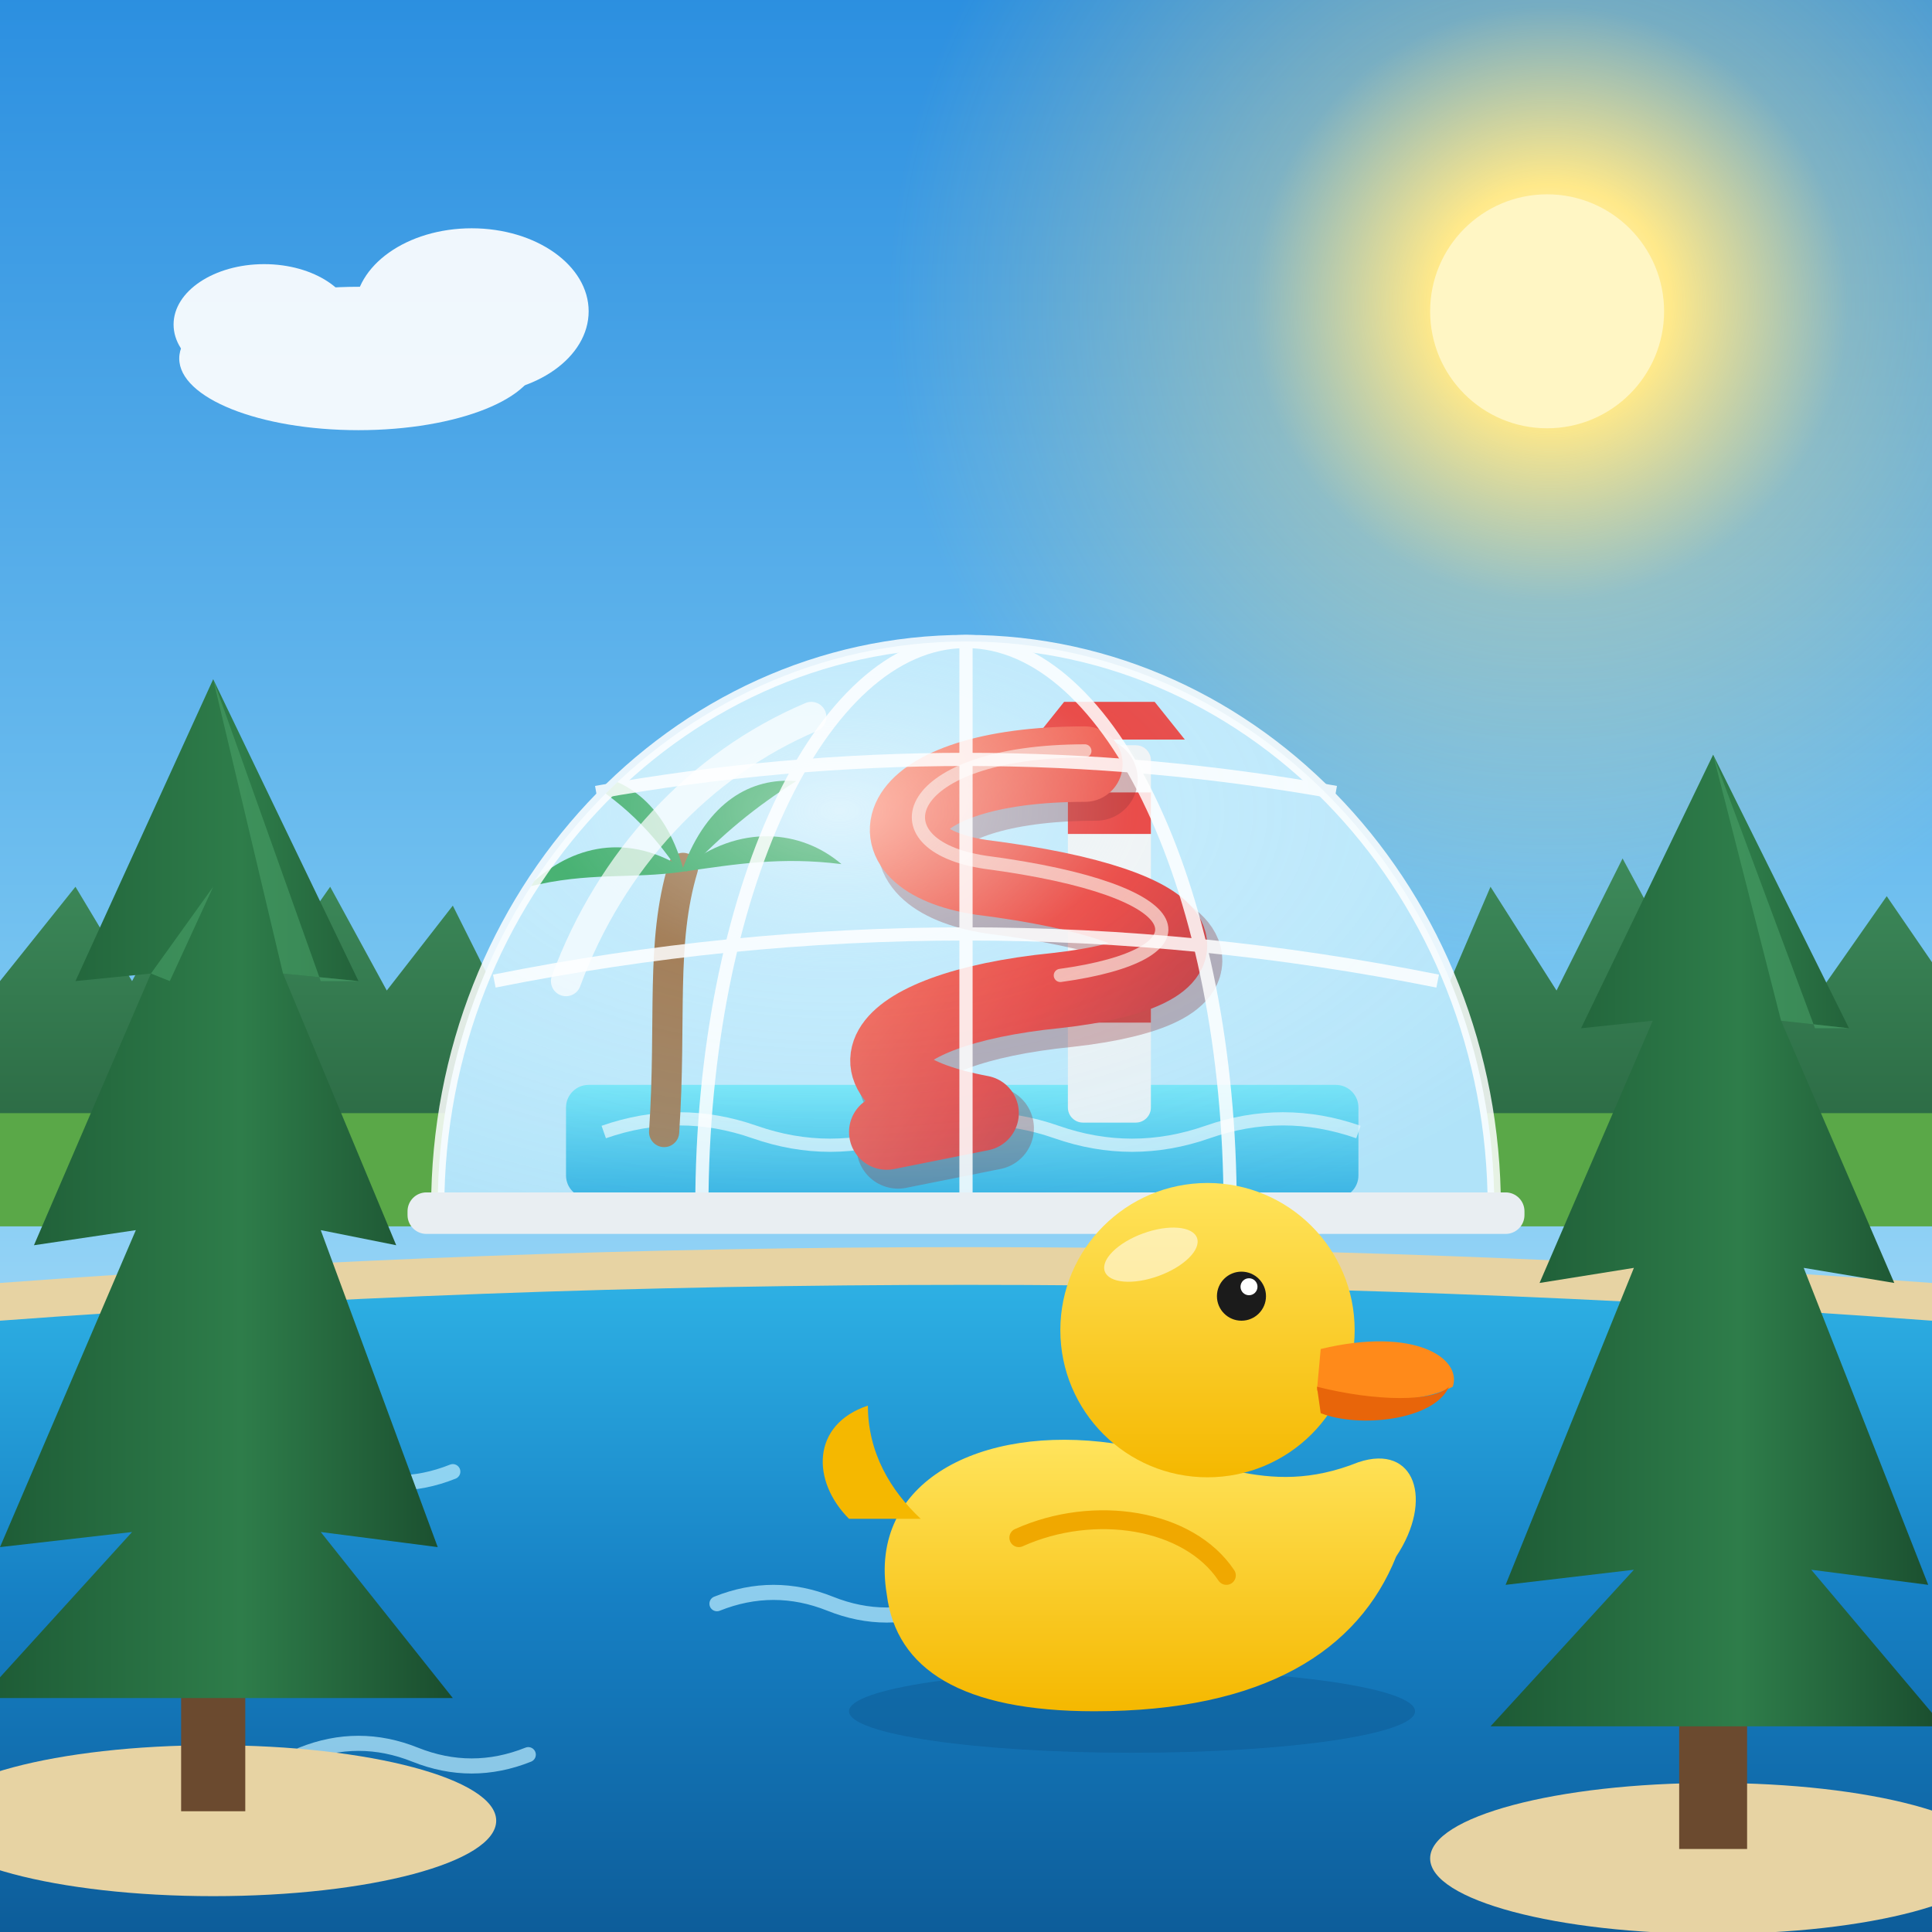
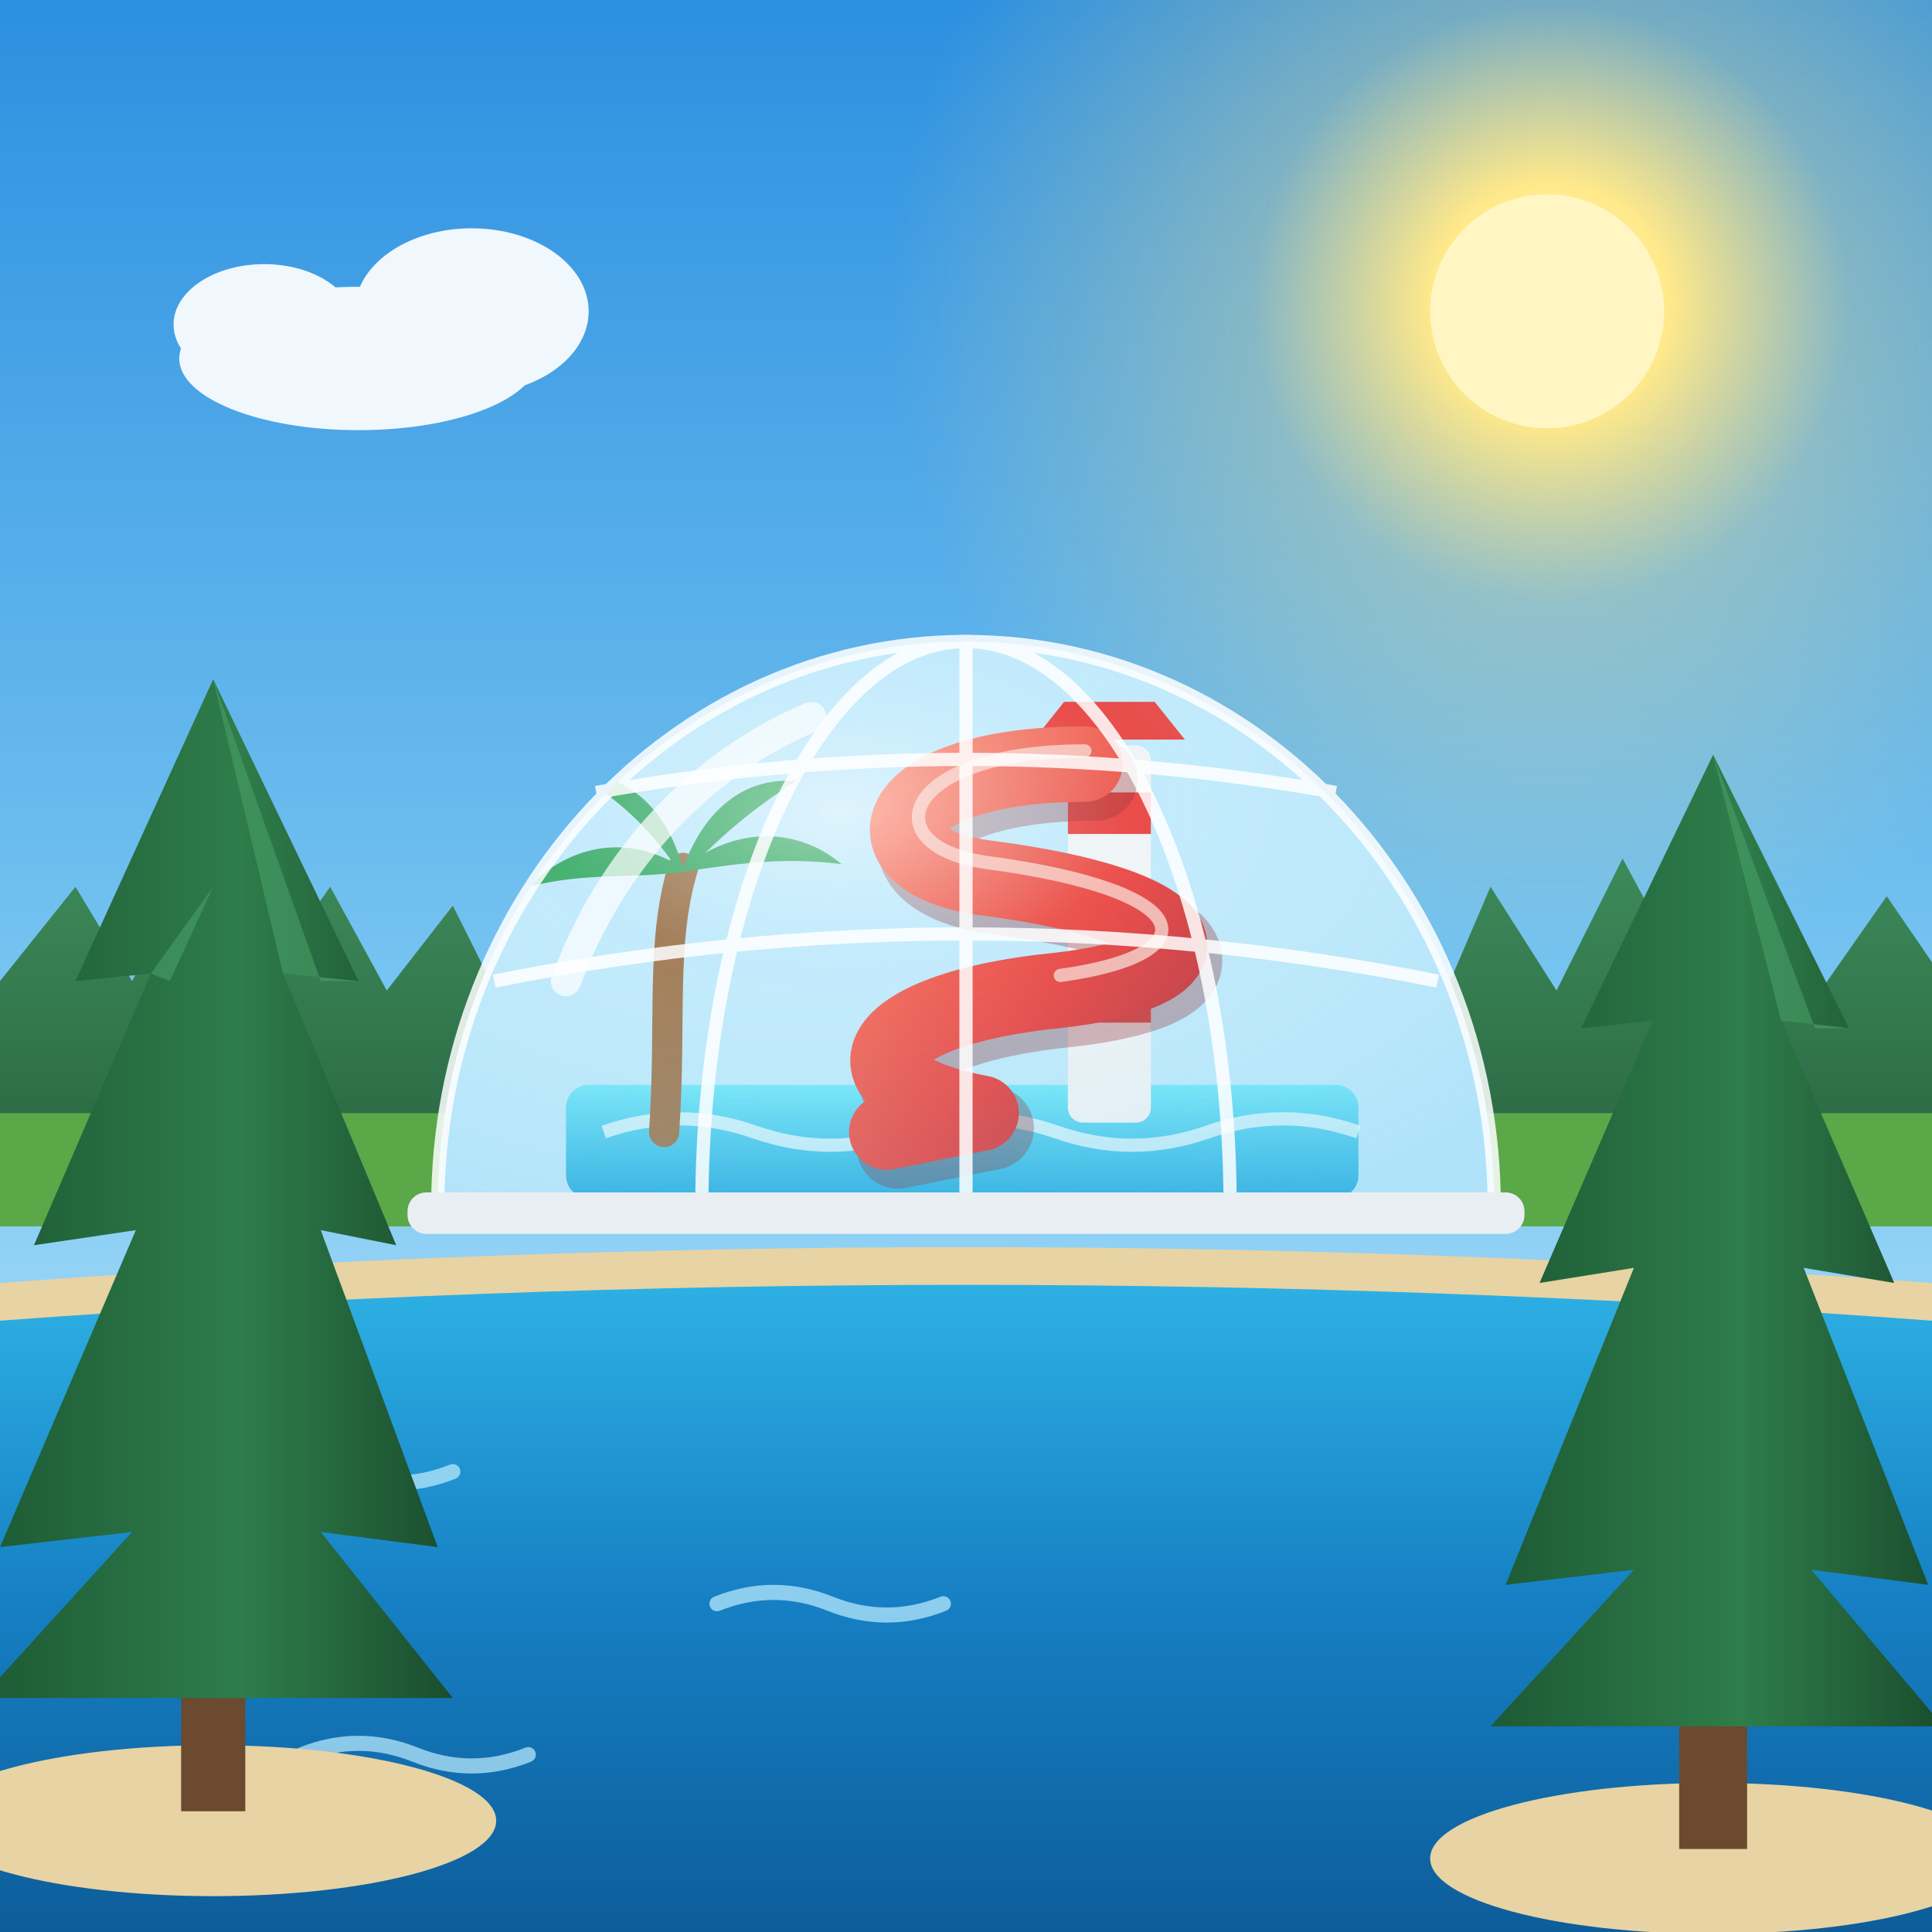
<svg xmlns="http://www.w3.org/2000/svg" viewBox="0 0 1024 1024">
  <defs>
    <linearGradient id="ciel" x1="0" y1="0" x2="0" y2="1">
      <stop offset="0" stop-color="#2b8fe0" />
      <stop offset=".55" stop-color="#7cc8f2" />
      <stop offset="1" stop-color="#d9f2ff" />
    </linearGradient>
    <radialGradient id="soleil" cx=".8" cy=".16" r=".34">
      <stop offset="0" stop-color="#fffbe0" />
      <stop offset=".18" stop-color="#ffe98a" />
      <stop offset=".45" stop-color="#ffe28a" stop-opacity=".35" />
      <stop offset="1" stop-color="#ffe28a" stop-opacity="0" />
    </radialGradient>
    <linearGradient id="foret" x1="0" y1="0" x2="0" y2="1">
      <stop offset="0" stop-color="#3d8a5a" />
      <stop offset="1" stop-color="#2c6b45" />
    </linearGradient>
    <radialGradient id="bulle" cx=".38" cy=".3" r=".8">
      <stop offset="0" stop-color="#ffffff" stop-opacity=".5" />
      <stop offset=".35" stop-color="#d8f4ff" stop-opacity=".15" />
      <stop offset="1" stop-color="#8fd6f5" stop-opacity=".3" />
    </radialGradient>
    <linearGradient id="piscine" x1="0" y1="0" x2="0" y2="1">
      <stop offset="0" stop-color="#6ae6f7" />
      <stop offset="1" stop-color="#18a6dc" />
    </linearGradient>
    <linearGradient id="lac" x1="0" y1="0" x2="0" y2="1">
      <stop offset="0" stop-color="#2fb3e6" />
      <stop offset=".5" stop-color="#1680c4" />
      <stop offset="1" stop-color="#0d5d9a" />
    </linearGradient>
    <linearGradient id="tube" x1="0" y1="0" x2="1" y2="1">
      <stop offset="0" stop-color="#ff7a5c" />
      <stop offset=".6" stop-color="#ec2f2a" />
      <stop offset="1" stop-color="#b3141c" />
    </linearGradient>
    <linearGradient id="pin" x1="0" y1="0" x2="1" y2="0">
      <stop offset="0" stop-color="#1d5a35" />
      <stop offset=".55" stop-color="#2e7d4a" />
      <stop offset="1" stop-color="#1a4d2e" />
    </linearGradient>
    <linearGradient id="canard" x1="0" y1="0" x2="0" y2="1">
      <stop offset="0" stop-color="#ffe45c" />
      <stop offset="1" stop-color="#f5b800" />
    </linearGradient>
    <clipPath id="dome">
      <path d="M232 640 A280 300 0 0 1 792 640 Z" />
    </clipPath>
  </defs>
  <rect width="1024" height="1024" fill="url(#ciel)" />
  <rect width="1024" height="1024" fill="url(#soleil)" />
  <circle cx="820" cy="165" r="62" fill="#fff6c4" />
  <g fill="#ffffff" opacity=".92">
    <ellipse cx="190" cy="190" rx="95" ry="38" />
    <ellipse cx="250" cy="165" rx="62" ry="44" />
    <ellipse cx="140" cy="172" rx="48" ry="32" />
  </g>
  <path d="M0 600 L0 520 L40 470 L70 520 L105 455 L140 520 L175 470 L205 525 L240 480 L270 540 L760 540 L790 470 L825 525 L860 455 L895 520 L930 465 L965 525 L1000 475 L1024 510 L1024 600 Z" fill="url(#foret)" />
  <rect x="0" y="590" width="1024" height="60" fill="#5aa848" />
  <g clip-path="url(#dome)">
    <rect x="232" y="330" width="560" height="320" fill="#bfe9fb" />
    <rect x="300" y="575" width="420" height="60" rx="12" fill="url(#piscine)" />
    <path d="M320 600 q40 -14 80 0 t80 0 t80 0 t80 0 t80 0" stroke="#ffffff" stroke-width="7" fill="none" opacity=".7" />
    <rect x="566" y="395" width="44" height="200" rx="8" fill="#f4f4f4" />
    <rect x="566" y="420" width="44" height="22" fill="#ec2f2a" />
    <rect x="566" y="470" width="44" height="22" fill="#ec2f2a" />
    <rect x="566" y="520" width="44" height="22" fill="#ec2f2a" />
    <path d="M548 392 L628 392 L612 372 L564 372 Z" fill="#ec2f2a" />
    <path d="M575 405 C470 405 455 455 520 465 C640 480 650 515 560 525 C460 535 440 575 520 590 L470 600" stroke="#8a1015" stroke-width="44" fill="none" stroke-linecap="round" stroke-linejoin="round" opacity=".35" transform="translate(6 8)" />
    <path d="M575 405 C470 405 455 455 520 465 C640 480 650 515 560 525 C460 535 440 575 520 590 L470 600" stroke="url(#tube)" stroke-width="40" fill="none" stroke-linecap="round" stroke-linejoin="round" />
    <path d="M575 398 C478 398 462 448 522 457 C636 472 642 506 562 517" stroke="#ffd0c4" stroke-width="7" fill="none" stroke-linecap="round" opacity=".8" />
    <path d="M352 600 C356 540 350 500 362 460" stroke="#9b6b3d" stroke-width="16" fill="none" stroke-linecap="round" />
    <g fill="#2fa65a">
      <path d="M362 460 C330 440 300 450 280 470 C312 462 335 466 362 462 Z" />
      <path d="M362 460 C392 436 425 440 446 458 C414 454 390 458 362 462 Z" />
      <path d="M362 460 C352 425 330 410 305 410 C330 425 345 440 360 462 Z" />
      <path d="M362 460 C375 425 398 412 422 414 C400 428 383 442 364 462 Z" />
    </g>
  </g>
  <path d="M232 640 A280 300 0 0 1 792 640 Z" fill="url(#bulle)" />
  <g stroke="#ffffff" stroke-width="7" fill="none" opacity=".85">
    <path d="M232 640 A280 300 0 0 1 792 640" />
    <path d="M372 640 A140 300 0 0 1 652 640" />
    <path d="M512 340 L512 640" />
    <path d="M262 520 Q512 470 762 520" />
    <path d="M316 420 Q512 385 708 420" />
  </g>
  <path d="M300 520 A230 250 0 0 1 430 380" stroke="#ffffff" stroke-width="16" fill="none" stroke-linecap="round" opacity=".7" />
  <rect x="216" y="632" width="592" height="22" rx="10" fill="#e9eef2" />
  <path d="M0 690 Q512 650 1024 690 L1024 1024 L0 1024 Z" fill="url(#lac)" />
  <path d="M0 680 Q512 642 1024 680 L1024 700 Q512 662 0 700 Z" fill="#e7d3a3" />
  <g stroke="#bfeeff" stroke-width="8" fill="none" stroke-linecap="round" opacity=".7">
    <path d="M120 780 q30 -12 60 0 t60 0" />
    <path d="M380 850 q30 -12 60 0 t60 0" />
    <path d="M160 930 q30 -12 60 0 t60 0" />
    <path d="M820 960 q30 -12 60 0 t60 0" />
  </g>
  <ellipse cx="113" cy="965" rx="150" ry="40" fill="#e7d3a3" />
  <ellipse cx="908" cy="985" rx="150" ry="40" fill="#e7d3a3" />
  <g>
    <rect x="96" y="840" width="34" height="120" fill="#6b4a2f" />
    <path d="M113 360 L40 520 L80 516 L18 660 L72 652 L0 820 L70 812 L-10 900 L240 900 L170 812 L232 820 L170 652 L210 660 L150 516 L190 520 Z" fill="url(#pin)" />
    <path d="M113 360 L150 516 L190 520 L170 520 Z M80 516 L113 470 L90 520 Z" fill="#4aa36a" opacity=".55" />
  </g>
  <g>
    <rect x="890" y="860" width="36" height="120" fill="#6b4a2f" />
    <path d="M908 400 L838 545 L876 541 L816 680 L866 672 L798 840 L866 832 L790 915 L1030 915 L960 832 L1022 840 L956 672 L1004 680 L944 541 L980 545 Z" fill="url(#pin)" />
    <path d="M908 400 L944 541 L980 545 L962 545 Z" fill="#4aa36a" opacity=".55" />
  </g>
-   <g transform="translate(600 815)">
-     <ellipse cx="0" cy="92" rx="150" ry="22" fill="#0b4f86" opacity=".35" />
-     <path d="M-130 30 C-140 -30 -80 -60 -10 -50 C40 -44 70 -20 120 -40 C150 -50 160 -20 140 10 C120 60 70 92 -20 92 C-90 92 -125 70 -130 30 Z" fill="url(#canard)" />
-     <path d="M-150 -10 C-170 -30 -170 -60 -140 -70 C-140 -45 -128 -25 -112 -10 Z" fill="#f5b800" />
-     <circle cx="40" cy="-110" r="78" fill="url(#canard)" />
-     <path d="M100 -100 C150 -112 175 -95 170 -80 C150 -70 120 -72 98 -78 Z" fill="#ff8a1a" />
-     <path d="M98 -80 C130 -72 160 -72 168 -80 C160 -62 120 -58 100 -66 Z" fill="#e8650a" />
-     <circle cx="58" cy="-128" r="13" fill="#1b1b1b" />
-     <circle cx="62" cy="-133" r="4.5" fill="#ffffff" />
-     <path d="M-60 0 C-20 -18 30 -10 50 20" stroke="#f0a800" stroke-width="10" fill="none" stroke-linecap="round" />
-     <ellipse cx="10" cy="-150" rx="26" ry="12" fill="#ffffff" opacity=".55" transform="rotate(-20 10 -150)" />
-   </g>
</svg>
